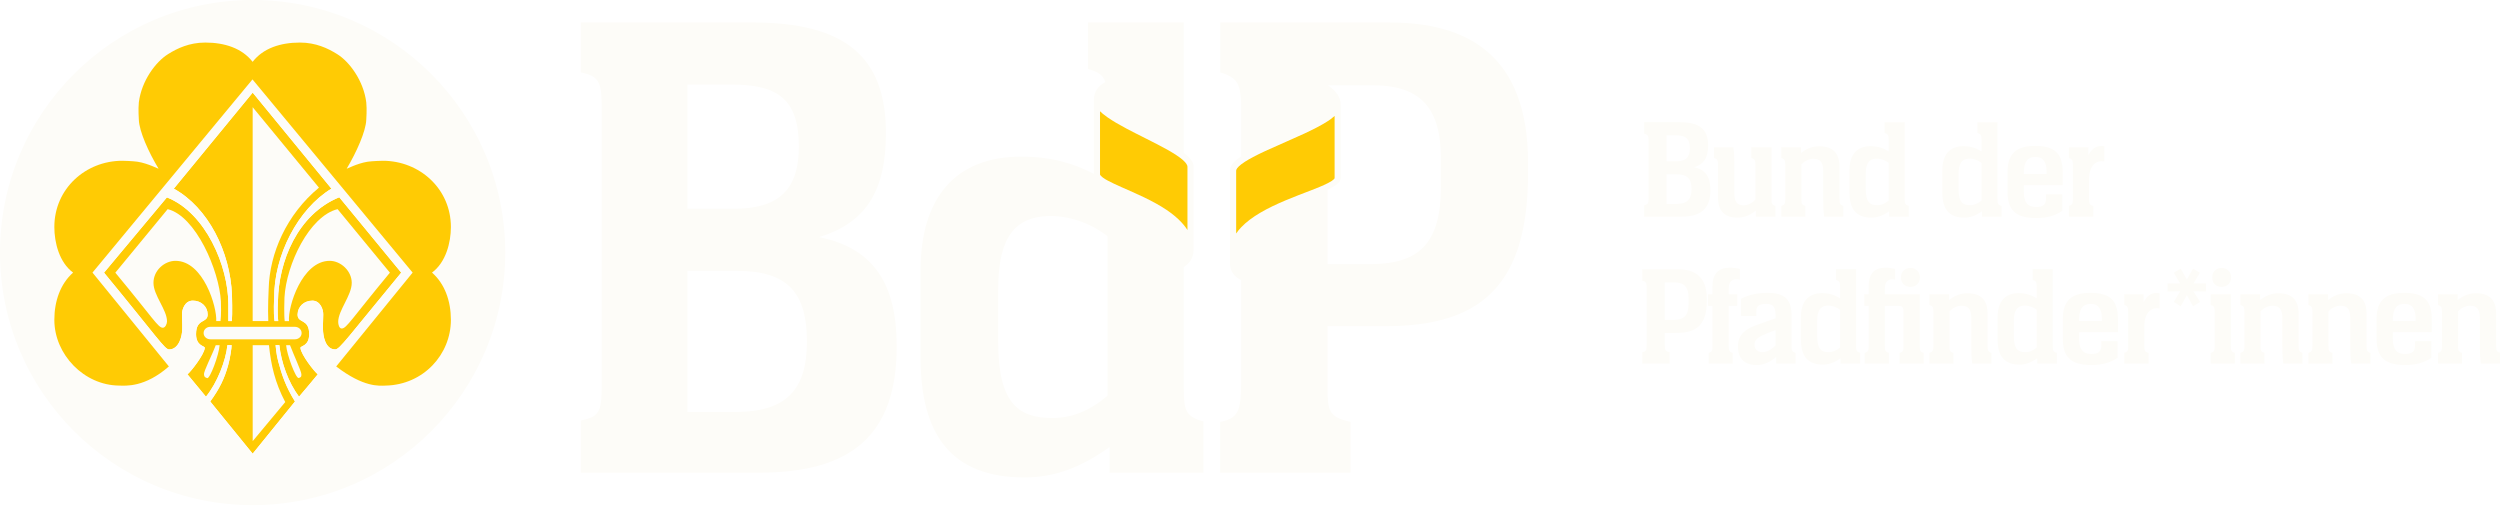
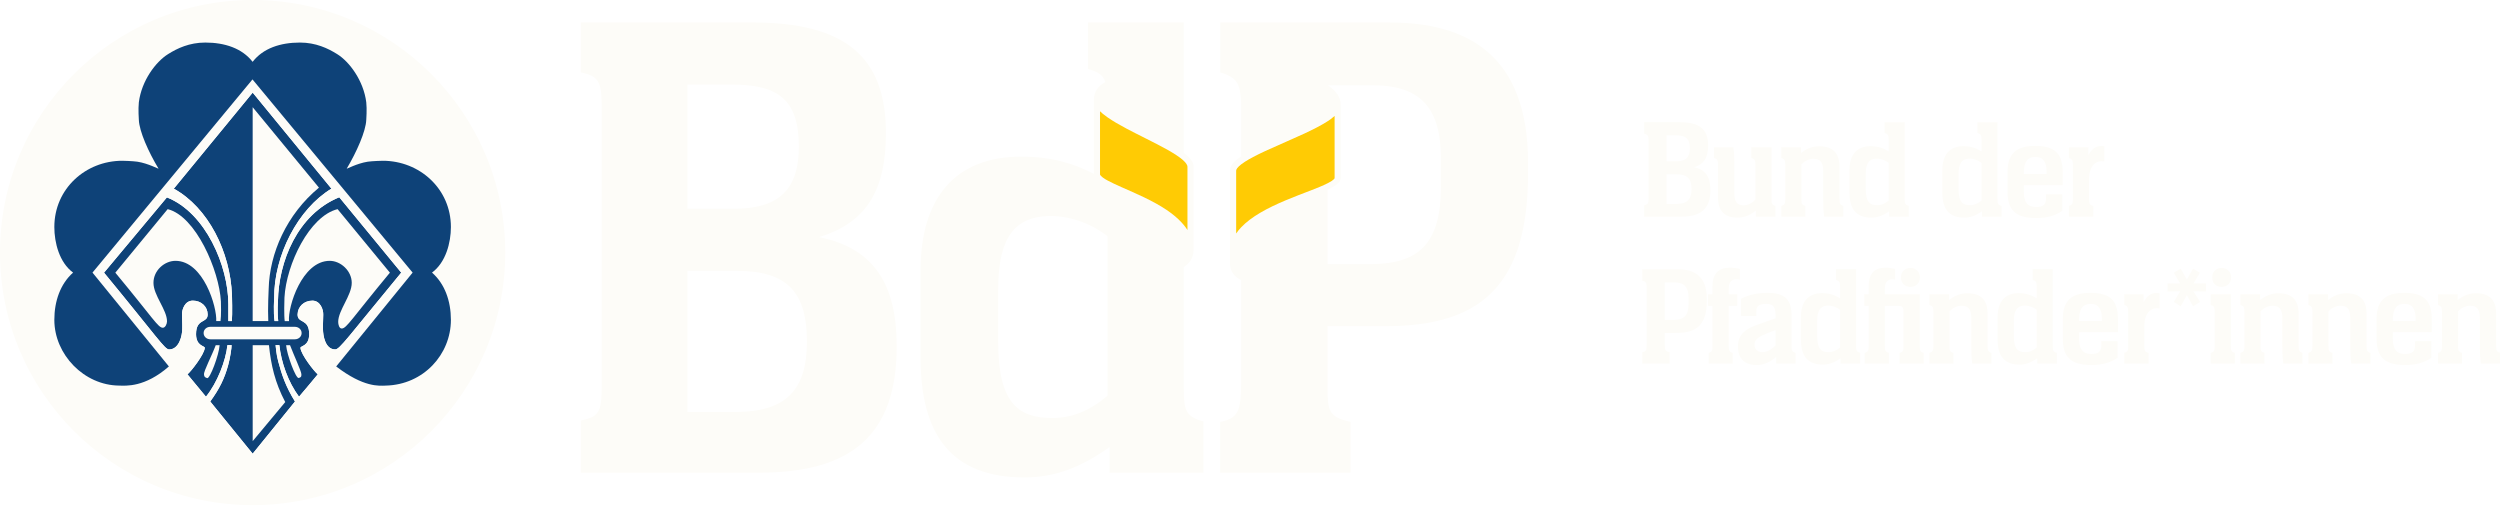
<svg xmlns="http://www.w3.org/2000/svg" xml:space="preserve" viewBox="0 0 1633 330">
-   <path fill="#ffcb04" d="M210.968 214.842c0-.762-.078-3.06.168-9.182.168-3.487-1.963-9.273-7.052-9.273-5.45 0-9.609 3.836-9.7 9.015-.09 6.121 7.57 2.376 7.57 12.837 0 8.072-5.787 7.568-5.696 9.002.335 4.43 9.273 15.743 11.313 17.267-1.2 1.615-12.256 14.62-12.256 14.62-7.142-9.609-11.65-22.524-12.838-33.67h-2.467s.504 6.29 1.705 10.54c2.377 8.937 4.934 16.492 10.965 26.269l-27.638 34.096-27.716-34.096c6.031-8.33 9.26-14.866 11.727-23.803 1.188-4.171 2.299-11.404 2.221-13.005h-2.725c-1.02 9.944-6.548 24.5-14.026 33.67 0 0-10.797-13.006-12.075-14.62 2.053-1.537 10.965-12.838 11.313-17.268.09-1.447-5.695-1.02-5.695-9.002 0-10.552 7.659-6.793 7.581-12.928-.09-5.101-4.249-8.937-9.7-8.937-5.114 0-7.232 5.695-7.064 9.273.259 6.122.168 8.42.168 9.092 0 4.688-2.13 13.522-8.588 13.522-2.893 0-7.569-7.736-42.517-50.162l41.07-49.168c25.43 10.048 40.14 45.074 40.14 69.82v10.964h2.3c.425-4.34.077-16.919.077-16.919-1.111-28.322-15.473-57.149-38.01-69.56l51.532-62.755 51.44 62.755c-21.942 13.263-37.582 43.627-37.414 71.51 0 0-.595 9.351.258 14.97h2.39c-.685-6.213-.169-13.02-.169-13.02.414-25.597 12.58-56.632 40.05-67.855l40.476 49.245c-34.948 42.336-40.218 50.162-43.124 50.162-6.457 0-7.994-8.834-7.994-13.431v.025z" />
+   <path fill="#0e4278" d="M210.968 214.842c0-.762-.078-3.06.168-9.182.168-3.487-1.963-9.273-7.052-9.273-5.45 0-9.609 3.836-9.7 9.015-.09 6.121 7.57 2.376 7.57 12.837 0 8.072-5.787 7.568-5.696 9.002.335 4.43 9.273 15.743 11.313 17.267-1.2 1.615-12.256 14.62-12.256 14.62-7.142-9.609-11.65-22.524-12.838-33.67h-2.467s.504 6.29 1.705 10.54c2.377 8.937 4.934 16.492 10.965 26.269l-27.638 34.096-27.716-34.096c6.031-8.33 9.26-14.866 11.727-23.803 1.188-4.171 2.299-11.404 2.221-13.005h-2.725c-1.02 9.944-6.548 24.5-14.026 33.67 0 0-10.797-13.006-12.075-14.62 2.053-1.537 10.965-12.838 11.313-17.268.09-1.447-5.695-1.02-5.695-9.002 0-10.552 7.659-6.793 7.581-12.928-.09-5.101-4.249-8.937-9.7-8.937-5.114 0-7.232 5.695-7.064 9.273.259 6.122.168 8.42.168 9.092 0 4.688-2.13 13.522-8.588 13.522-2.893 0-7.569-7.736-42.517-50.162l41.07-49.168c25.43 10.048 40.14 45.074 40.14 69.82v10.964h2.3c.425-4.34.077-16.919.077-16.919-1.111-28.322-15.473-57.149-38.01-69.56l51.532-62.755 51.44 62.755c-21.942 13.263-37.582 43.627-37.414 71.51 0 0-.595 9.351.258 14.97h2.39c-.685-6.213-.169-13.02-.169-13.02.414-25.597 12.58-56.632 40.05-67.855l40.476 49.245c-34.948 42.336-40.218 50.162-43.124 50.162-6.457 0-7.994-8.834-7.994-13.431v.025z" />
  <path fill="#fdfcf8" d="M165.055 0C73.887 0 0 73.9 0 164.977c0 91.078 73.887 164.978 165.055 164.978 91.167 0 164.964-73.9 164.964-164.978C330.02 73.9 256.132 0 165.055 0zm45.913 214.842c0-.762-.078-3.06.168-9.182.168-3.487-1.963-9.273-7.052-9.273-5.45 0-9.609 3.836-9.7 9.015-.09 6.121 7.57 2.376 7.57 12.837 0 8.072-5.787 7.568-5.696 9.002.335 4.43 9.273 15.743 11.313 17.267-1.2 1.615-12.256 14.62-12.256 14.62-7.142-9.609-11.65-22.524-12.838-33.67h-2.467s.504 6.29 1.705 10.54c2.377 8.937 4.934 16.492 10.965 26.269l-27.638 34.096-27.716-34.096c6.031-8.33 9.26-14.866 11.727-23.803 1.188-4.171 2.299-11.404 2.221-13.005h-2.725c-1.02 9.944-6.548 24.5-14.026 33.67 0 0-10.797-13.006-12.075-14.62 2.053-1.537 10.965-12.838 11.313-17.268.09-1.447-5.695-1.02-5.695-9.002 0-10.552 7.659-6.793 7.581-12.928-.09-5.101-4.249-8.937-9.7-8.937-5.114 0-7.232 5.695-7.064 9.273.259 6.122.168 8.42.168 9.092 0 4.688-2.13 13.522-8.588 13.522-2.893 0-7.569-7.736-42.517-50.162l41.07-49.168c25.43 10.048 40.14 45.074 40.14 69.82v10.964h2.3c.425-4.34.077-16.919.077-16.919-1.111-28.322-15.473-57.149-38.01-69.56l51.532-62.755 51.44 62.755c-21.942 13.263-37.582 43.627-37.414 71.51 0 0-.595 9.351.258 14.97h2.39c-.685-6.213-.169-13.02-.169-13.02.414-25.597 12.58-56.632 40.05-67.855l40.476 49.245c-34.948 42.336-40.218 50.162-43.124 50.162-6.457 0-7.994-8.834-7.994-13.431v.025zm41.16 37.08c-4.43.168-14.542 1.265-32.494-12.502l49.93-61.308-104.6-126.194L60.455 178.112l49.904 61.308c-15.73 13.767-28.051 12.592-32.481 12.502-22.873-.168-42.349-20.251-42.349-42.943 0-12.321 4.004-23.557 12.244-30.867-9.002-6.638-12.244-19.554-12.244-29.77 0-25.08 20.496-43.278 44.39-43.278.761 0 6.728.168 9.776.594 7.233 1.098 14.207 5.011 13.87 4.508-6.47-10.72-12.591-24.32-12.837-31.888 0 0-.503-6.974 0-11.391 1.783-14.207 11.133-26.528 19.05-31.461 6.031-3.823 14.026-7.581 24.32-7.581 12.76 0 24.073 3.745 30.957 12.592 6.806-8.834 18.12-12.592 30.867-12.592 10.37 0 18.288 3.745 24.41 7.58 7.916 4.934 17.176 17.255 18.959 31.462.516 4.417 0 11.391 0 11.391-.259 7.568-6.38 21.168-12.747 31.888-.35.516 6.547-3.397 13.767-4.508 3.06-.426 9.092-.594 9.777-.594 23.906 0 44.48 18.197 44.48 43.279 0 10.203-3.32 23.13-12.335 29.769 8.33 7.31 12.334 18.546 12.334 30.867 0 22.705-18.03 42.349-42.439 42.943z" />
  <path fill="#fdfcf8" d="M137.416 213.473c-2.466 0-4.417 1.783-4.417 4.082s1.964 4.08 4.417 4.08h55.187c2.466 0 4.417-1.781 4.417-4.08 0-2.3-1.964-4.082-4.417-4.082h-55.187z" />
  <path fill="#fdfcf8" d="M175.503 188.56c.594-23.053 11.65-48.47 32.83-65.996l-43.291-52.551v139.715h10.203c-.426-7.736.258-21.168.258-21.168z" />
  <path fill="#fdfcf8" d="M165.055 225.472v62.677l21.258-25.52c-6.729-12.838-9.273-24.062-10.63-37.157h-10.628z" />
  <path fill="#fdfcf8" d="M141.24 209.741h2.802c.504-3.578.336-11.055.258-12.838-1.11-20.238-16.415-55.78-34.78-60.287l-34.186 41.496c25.171 30.35 27.896 35.968 31.047 35.968 1.615 0 2.713-2.557 2.713-4.158 0-7.581-8.847-16.932-8.847-25.172 0-8.24 7.323-14.374 14.374-14.374 18.275 0 27.212 30.273 26.618 39.378v-.013z" />
  <path fill="#fdfcf8" d="m254.686 178.112-34.174-41.496c-18.365 4.507-33.502 35.968-34.703 57.743-.09 1.782-.348 11.817.168 15.395h2.803c-.866-9.183 8.42-39.378 26.605-39.378 7.142 0 14.374 6.548 14.374 14.374 0 8.253-8.846 17.94-8.846 25.508 0 1.614.607 4.326 2.298 4.326 3.152 0 6.303-6.122 31.462-36.472h.013z" />
  <path fill="#fdfcf8" d="M133.258 244.612c.168 1.188.168 1.782 2.04 2.376 1.783.762 7.736-15.136 8.163-21.516h-2.545c-2.647 7.129-7.917 16.905-7.658 19.127v.013z" />
  <path fill="#fdfcf8" d="M186.894 225.472c.517 6.38 6.303 21.762 8.175 21.439 2.041-.517 1.783-1.46 1.783-2.558-.168-2.208-4.676-11.74-7.4-18.869h-2.558v-.012z" />
  <path fill="#fdfcf8" d="M907.725 14.684h-110.67v32.598c11.456 3.384 13.238 8.033 13.664 20.393v34.509c-.193.13-.387.245-.58.375-2.455 1.691-4.418 3.332-5.606 5.23-.646.995-1.085 2.131-1.085 3.384v61.192c0 4.96 2.854 8.304 7.258 10.642v66.228c0 18.081-1.317 24.1-13.664 26.321v33.205h85.11v-33.205c-14.103-3.1-15.007-7.064-15.007-22.485v-39.985h37.48c61.747 0 93.505-25.559 93.505-100.066v-6.6c0-71.007-40.14-91.723-90.405-91.723v-.013zm-51.893 109.572c-9.867 3.823-22.37 8.382-32.714 14.49-4.727 2.79-9.015 5.903-12.399 9.48a31.754 31.754 0 0 0-3.267 4.017v-41.07c0-.323.142-.878.736-1.666.53-.698 1.408-1.524 2.531-2.39.104-.077.194-.154.297-.232 2.545-1.924 6.316-4.055 10.746-6.25.452-.22.943-.453 1.407-.685.724-.349 1.434-.698 2.183-1.046a241.8 241.8 0 0 1 2.544-1.176c7.659-3.513 16.338-7.155 24.152-10.784 5.721-2.673 10.965-5.334 15.097-7.994a44.24 44.24 0 0 0 1.99-1.356 30.465 30.465 0 0 0 2.634-2.131v40.682l-.065.142c-.09.142-.258.375-.58.672-.647.607-1.757 1.343-3.217 2.105-.245.13-.503.271-.762.4-2.854 1.473-6.832 3.061-11.326 4.805l.013-.013zm85.394-2.428c0 37.48-14.542 50.265-44.957 50.705h-29.124v-48.626a35.02 35.02 0 0 0 1.705-.826c2.48-1.253 4.378-2.39 5.696-3.914.697-.813 1.252-1.834 1.252-3.06v-47.67a1.64 1.64 0 0 0-.064-.44c-.09-2.272-.8-4.352-2.04-6.237-1.499-2.247-3.681-4.236-6.33-6.057h29.331c32.185 0 44.518 15.86 44.518 48.044v18.08h.013z" />
  <path fill="#fdfcf8" d="M773.24 254.091v-79.673c1.86-1.2 3.435-2.66 4.585-4.468 1.059-1.731 1.679-3.733 1.808-6.019.026-.129.038-.271.038-.4v-.271c0-.078.013-.155.013-.233v-22.756s0-.052-.013-.09v-31.307c0-1.201-.348-2.338-.93-3.358-1.084-1.898-2.828-3.616-5.05-5.347-.141-.116-.296-.22-.451-.336V14.684h-62.6v30.377c6.82 1.924 9.906 3.99 11.378 8.536-2.234 1.214-4.12 2.713-5.45 4.637-1.278 1.873-1.989 4.094-2.027 6.677 0 .078-.026.155-.026.233v48.418c-13.277-6.87-27.755-11.249-47.502-11.249-43.227 0-65.686 27.316-65.686 74.042v57.46c0 49.826 19.837 78.046 67.882 78.046 19.837 0 37.04-6.626 55.56-19.864v16.764h61.282V275.26c-11.455-3.1-12.798-7.064-12.798-21.18l-.013.012zm-49.8 4.404c-11.482 9.7-22.925 14.543-36.163 14.543-22.06 0-35.284-9.7-35.284-49.8v-33.205c0-29.537 7.064-48.923 34.406-48.923 13.664 0 27.78 5.722 37.04 13.238v104.16-.013zm38.654-121.324c-9.286-6.25-20.51-10.926-29.33-14.84-3.642-1.614-6.845-3.086-9.325-4.442a47.22 47.22 0 0 1-1.485-.84c-1.292-.788-2.247-1.524-2.803-2.13a2.86 2.86 0 0 1-.53-.698l-.09-.297V72.66a32.394 32.394 0 0 0 1.925 1.744c.89.736 1.885 1.46 2.918 2.195 3.513 2.454 7.762 4.908 12.386 7.362 8.537 4.533 18.223 9.092 25.934 13.38.387.22.787.439 1.175.646 3.978 2.247 7.336 4.417 9.609 6.367.27.232.516.465.749.697.749.723 1.356 1.395 1.73 1.99.53.813.698 1.407.698 1.833v41.406a33.189 33.189 0 0 0-2.428-3.332 45.634 45.634 0 0 0-1.498-1.705c-2.764-2.97-6.058-5.644-9.648-8.072h.013z" />
  <path fill="#fdfcf8" d="M449.045 176.95h32.623c33.063 0 45.423 14.542 45.423 46.3 0 31.758-14.103 45.397-44.983 45.836h-33.063V176.95zm0-40.58V55.25h29.098c30.001 0 43.666 9.7 43.666 40.541 0 27.341-12.36 40.566-42.35 40.566h-30.401l-.013.013zM379.38 308.761h116.404c59.964 0 89.94-24.242 89.94-82.463 0-39.223-13.664-63.904-50.704-71.42 30.44-9.26 43.666-29.963 43.666-67.908 0-49.8-26.463-72.299-87.306-72.299H379.394V47.27c12.36 2.635 13.664 6.6 13.664 24.242v179.377c0 18.082-1.317 21.181-13.664 23.803v34.057l-.013.013z" />
  <path fill="#fdfcf8" d="M1592.496 237.508h15.718v-7.038c-2.312-.646-2.596-1.46-2.596-4.417v-22.666c1.485-1.666 4.443-3.681 7.684-3.681 4.611 0 6.548 2.221 6.548 8.033v18.314c0 4.96.117 7.478.672 11.455h12.476v-7.038c-2.131-.646-2.506-1.46-2.506-4.417v-20.91c0-5.992-1.666-13.586-13.108-13.586-4.999 0-8.886 1.872-12.011 4.442v-3.797h-12.851v7.039c2.221.646 2.48 1.485 2.57 4.352v22.46c0 2.944-.349 3.771-2.57 4.417v7.038h-.026zm-29.498-27.806v-.852c0-6.664 2.131-10.345 7.594-10.345 5.463 0 7.22 3.771 7.297 9.518v1.666H1563l-.001.013zm25.443 7.297v-7.775c0-11.094-3.242-17.939-17.94-17.939-12.76 0-18.106 5.347-18.106 17.087v12.85c0 11.095 4.326 17.203 18.572 17.203 7.478 0 12.476-1.575 17.177-4.727v-10.81h-10.63v3.036c0 3.797-2.13 5.282-6.547 5.282-5.631 0-7.969-3.332-7.969-9.816v-4.417h25.443V217zm-80.616 20.51h15.717v-7.04c-2.311-.645-2.57-1.459-2.57-4.416v-22.666c1.46-1.666 4.443-3.681 7.659-3.681 4.65 0 6.574 2.221 6.574 8.033v18.314c0 4.96.09 7.478.646 11.455h12.476v-7.038c-2.106-.646-2.48-1.46-2.48-4.417v-20.91c0-5.992-1.666-13.586-13.109-13.586-4.998 0-8.886 1.872-12.037 4.442v-3.797h-12.85v7.039c2.221.646 2.518 1.485 2.596 4.352v22.46c0 2.944-.375 3.771-2.596 4.417v7.038h-.026zm-44.377 0h15.718v-7.04c-2.312-.645-2.57-1.459-2.57-4.416v-22.666c1.46-1.666 4.443-3.681 7.659-3.681 4.65 0 6.573 2.221 6.573 8.033v18.314c0 4.96.09 7.478.646 11.455h12.476v-7.038c-2.105-.646-2.48-1.46-2.48-4.417v-20.91c0-5.992-1.666-13.586-13.108-13.586-4.998 0-8.886 1.872-12.037 4.442v-3.797h-12.85v7.039c2.22.646 2.518 1.485 2.595 4.352v22.46c0 2.944-.374 3.771-2.596 4.417v7.038h-.026zm-19.398 0h15.718v-7.04c-2.312-.645-2.596-1.459-2.596-4.416v-33.85h-13.11v7.038c2.222.646 2.597 1.485 2.597 4.443v22.369c0 2.944-.375 3.771-2.596 4.417v7.038h-.013zm13.328-56.375c0-3.616-2.686-6.109-6.186-6.109s-6.186 2.48-6.186 6.109c0 3.887 2.57 6.277 6.186 6.277s6.186-2.519 6.186-6.277m-69.819 56.374h15.886v-7.038c-2.506-.53-2.777-1.46-2.777-4.417v-13.406c0-7.685 3.978-11.365 8.033-11.365.762 0 1.201.09 1.963.18v-9.905c-.852-.181-1.407-.181-2.04-.181-4.353 0-6.923 3.035-8.408 6.109v-5.283h-12.644v7.039c2.222.646 2.48 1.485 2.57 4.443v22.369c0 2.944-.348 3.771-2.57 4.417v7.038h-.013zm-29.498-27.806v-.852c0-6.664 2.131-10.345 7.594-10.345 5.463 0 7.181 3.771 7.297 9.518v1.666h-14.89v.013zm25.404 7.297v-7.775c0-11.094-3.216-17.939-17.9-17.939-12.76 0-18.133 5.347-18.133 17.087v12.85c0 11.095 4.353 17.203 18.572 17.203 7.504 0 12.502-1.575 17.203-4.727v-10.81h-10.63v3.036c0 3.797-2.13 5.282-6.573 5.282-5.644 0-7.943-3.332-7.943-9.816v-4.417h25.417l-.013.026zm-53.042-14.594v24.565c-2.39 2.04-4.792 3.06-7.568 3.06-4.65 0-7.414-2.04-7.414-10.46v-9.7c0-6.186 1.486-10.254 7.22-10.254 2.867 0 5.838 1.2 7.775 2.776m10.448-26.54h-13.147v7.038c2.311.646 2.596 1.46 2.686 4.353v7.659c-3.332-2.015-6.742-3.423-11.83-3.423-9.054 0-13.755 5.721-13.755 15.537v14.775c0 10.461 4.146 16.363 14.22 16.363 4.145 0 7.775-1.369 11.65-4.146v3.5h12.824v-7.038c-2.39-.646-2.66-1.46-2.66-4.417v-50.214l.012.013zm-80.616 61.656h15.718v-7.038c-2.312-.646-2.57-1.46-2.57-4.417v-22.666c1.46-1.666 4.442-3.681 7.658-3.681 4.65 0 6.574 2.221 6.574 8.033v18.314c0 4.96.09 7.478.646 11.455h12.476v-7.038c-2.105-.646-2.48-1.46-2.48-4.417v-20.91c0-5.992-1.666-13.586-13.109-13.586-4.998 0-8.885 1.872-12.037 4.442v-3.797h-12.85v7.039c2.221.646 2.505 1.485 2.596 4.352v22.46c0 2.944-.375 3.771-2.596 4.417v7.038h-.026zm-6.2-56.374c0-3.616-2.57-6.109-6.185-6.109-3.617 0-6.187 2.48-6.187 6.109 0 3.887 2.596 6.277 6.187 6.277 3.59 0 6.186-2.519 6.186-6.277m-.09 11.068h-22.809v-3.68c0-3.423 1.201-5.812 4.611-6.11.736 0 1.757.091 2.131.298v-7.039c-2.312-.555-3.978-.814-6.109-.814-9.053 0-11.184 5.515-11.184 12.567v4.791h-2.867v7.594h2.867v26.257c0 2.944-.297 3.77-2.596 4.417v7.038h15.808v-7.038c-2.312-.646-2.57-1.46-2.66-4.417v-26.257h8.588c3.035 0 3.59.814 3.59 4.443v21.814c0 2.944-.258 3.77-2.57 4.417v7.038h15.808v-7.038c-2.312-.646-2.596-1.46-2.596-4.417v-33.85l-.013-.014zm-52.023 10.203v24.565c-2.428 2.04-4.817 3.06-7.594 3.06-4.61 0-7.387-2.04-7.387-10.46v-9.7c0-6.186 1.485-10.254 7.22-10.254 2.867 0 5.811 1.2 7.774 2.776m10.423-26.54h-13.109v7.038c2.312.646 2.596 1.46 2.686 4.353v7.659c-3.332-2.015-6.741-3.423-11.83-3.423-9.053 0-13.78 5.721-13.78 15.537v14.775c0 10.461 4.171 16.363 14.258 16.363 4.146 0 7.736-1.369 11.624-4.146v3.5h12.85v-7.038c-2.39-.646-2.686-1.46-2.686-4.417v-50.214l-.013.013zm-52.578 39.752v9.984c-1.963 2.015-5.088 4.443-8.498 4.443-3.06 0-5.282-1.757-5.282-4.818 0-3.68 2.777-5.347 9.35-7.943l4.443-1.666h-.013zm-22.55-9.234h9.984v-2.983c0-3.423 1.55-4.882 6.548-4.882s6.018 2.777 6.018 8.033v1.369l-11.274 3.978c-7.853 2.686-13.316 6.315-13.316 14.258 0 7.943 4.055 12.295 12.386 12.295 4.817 0 8.963-2.221 12.592-5.282v4.352h12.644v-7.038c-2.222-.646-2.596-1.46-2.596-4.417v-19.8c0-10.422-4.146-14.955-15.718-14.955-7.18 0-11.92 1.292-17.267 3.797v11.275zm-21.18 31.138h15.718v-7.038c-2.312-.646-2.596-1.46-2.596-4.417v-26.257h5.553v-7.594h-5.553v-3.68c0-4.262 1.782-6.11 5.282-6.11.814 0 1.46.091 2.015.298v-7.039a27.825 27.825 0 0 0-6.626-.814c-6.741 0-11.275 3.423-11.275 12.011v5.347h-2.893v7.594h2.893v26.257c0 2.944-.297 3.77-2.505 4.417v7.038l-.013-.013zm-28.659-53.042h6.2c6.741 0 9.35 3.332 9.35 10.074v3.771c0 7.853-3.06 10.539-9.44 10.63h-6.11v-24.475zm-14.684 53.042h17.849v-7.477c-2.984-.646-3.152-1.486-3.152-4.727v-7.853h7.853c12.94 0 19.605-5.347 19.605-20.974v-1.369c0-14.89-8.408-19.243-18.96-19.243h-23.195v7.503c2.312.465 2.777 1.292 2.867 3.888v37.802c0 3.797-.258 4.534-2.867 4.998v7.478-.026z" />
  <path fill="#fdfcf8" d="M1351.423 141.51h15.898v-7.012c-2.48-.556-2.75-1.486-2.75-4.443v-13.406c0-7.685 3.977-11.365 8.033-11.365.736 0 1.2.09 1.924.18V95.56c-.814-.181-1.369-.181-2.015-.181-4.352 0-6.948 3.035-8.407 6.109v-5.283h-12.683v7.04c2.221.645 2.505 1.484 2.596 4.442v22.369c0 2.944-.375 3.771-2.596 4.443v7.012zm-29.46-27.806v-.852c0-6.664 2.132-10.345 7.569-10.345 5.437 0 7.22 3.771 7.297 9.518v1.666h-14.865v.013zm25.417 7.31v-7.775c0-11.094-3.241-17.939-17.939-17.939-12.76 0-18.107 5.347-18.107 17.087v12.85c0 11.095 4.353 17.203 18.572 17.203 7.478 0 12.476-1.575 17.177-4.727v-10.81h-10.603v3.036c0 3.797-2.13 5.282-6.574 5.282-5.644 0-7.942-3.332-7.942-9.816v-4.417h25.416v.026zm-53.055-14.607v24.565c-2.428 2.04-4.817 3.06-7.594 3.06-4.61 0-7.387-2.04-7.387-10.46v-9.7c0-6.186 1.485-10.254 7.22-10.254 2.866 0 5.811 1.2 7.774 2.776m10.423-26.54h-13.11v7.039c2.313.645 2.597 1.485 2.687 4.352v7.659c-3.332-2.015-6.742-3.423-11.83-3.423-9.054 0-13.78 5.721-13.78 15.537v14.775c0 10.461 4.145 16.363 14.219 16.363 4.172 0 7.775-1.369 11.65-4.145v3.5h12.85v-7.013c-2.39-.672-2.686-1.486-2.686-4.443V79.84v.013zm-71.072 26.553v24.565c-2.39 2.04-4.817 3.06-7.594 3.06-4.61 0-7.388-2.04-7.388-10.46v-9.7c0-6.186 1.486-10.254 7.22-10.254 2.867 0 5.812 1.2 7.775 2.776m10.448-26.54h-13.147v7.039c2.311.645 2.595 1.485 2.686 4.352v7.659c-3.332-2.015-6.742-3.423-11.83-3.423-9.054 0-13.78 5.721-13.78 15.537v14.775c0 10.461 4.17 16.363 14.257 16.363 4.146 0 7.737-1.369 11.624-4.145v3.5h12.85v-7.013c-2.389-.672-2.66-1.486-2.66-4.443V79.84v.013zm-80.616 61.657h15.718v-7.013c-2.312-.672-2.57-1.486-2.57-4.443v-22.666c1.459-1.666 4.417-3.681 7.658-3.681 4.61 0 6.574 2.221 6.574 8.033v18.314c0 4.96.09 7.478.646 11.456h12.476v-7.013c-2.131-.672-2.48-1.486-2.48-4.443v-20.91c0-5.992-1.666-13.586-13.147-13.586-4.96 0-8.847 1.872-12.012 4.442v-3.797h-12.85v7.04c2.221.645 2.505 1.484 2.596 4.351v22.46c0 2.944-.375 3.771-2.596 4.443v7.013h-.013zm-3.797 0v-7.013c-2.312-.672-2.57-1.486-2.57-4.353v-33.94h-13.238v7.038c2.312.646 2.686 1.485 2.686 4.443v22.73c-1.369 1.576-4.352 3.707-7.775 3.707-4.145 0-5.992-2.39-5.992-8.15v-18.378c0-4.998 0-7.387-.646-11.39h-12.592v7.038c2.312.646 2.596 1.485 2.596 4.443v21.349c0 7.658 3.332 13.108 12.566 13.108 5.166 0 8.886-1.924 12.127-4.61v3.978h12.838zm-71.175-27.626h6.845c6.922 0 9.518 3.035 9.518 9.7 0 6.664-2.944 9.518-9.44 9.608h-6.923v-19.308zm.013-8.498V88.391h6.109c6.276 0 9.144 2.014 9.144 8.498 0 5.721-2.596 8.498-8.886 8.498h-6.367zm-14.594 36.124h24.383c12.593 0 18.87-5.089 18.87-17.294 0-8.214-2.868-13.406-10.63-14.955 6.367-1.964 9.144-6.316 9.144-14.259 0-10.422-5.553-15.162-18.288-15.162h-23.48v7.504c2.597.555 2.868 1.369 2.868 5.088v36.602c0 3.797-.258 4.442-2.867 4.998v7.477z" />
  <path fill="#fdfcf8" d="m1424.044 190.265-8.214.13v-5.257h8.214l-4.145-6.974 4.507-2.687 4.055 7.104 4.017-7.104 4.507 2.687-4.236 6.974h8.214v5.256l-8.214-.129 4.327 6.974-4.585 2.829-4.017-7.246-4.055 7.246-4.507-2.829 4.145-6.974h-.013z" />
  <path fill="#ffcb04" d="M855.832 124.527c-9.867 3.823-22.37 8.382-32.714 14.49-4.727 2.79-9.015 5.903-12.399 9.48a31.754 31.754 0 0 0-3.267 4.017v-41.07c0-.323.142-.878.736-1.666.53-.697 1.408-1.524 2.531-2.39.104-.077.194-.154.297-.232 2.545-1.924 6.316-4.055 10.746-6.25.452-.22.943-.453 1.407-.685.724-.349 1.434-.697 2.183-1.046A241.8 241.8 0 0 1 827.896 98c7.659-3.513 16.338-7.155 24.152-10.785 5.721-2.673 10.965-5.334 15.097-7.994a44.24 44.24 0 0 0 1.99-1.356 30.465 30.465 0 0 0 2.634-2.131v40.682l-.065.143c-.09.142-.258.374-.58.671-.647.607-1.757 1.343-3.217 2.105-.245.13-.503.272-.762.4-2.854 1.473-6.832 3.062-11.326 4.805l.013-.013z" />
  <path fill="#ffcb04" d="M762.094 137.171c-9.286-6.25-20.51-10.926-29.33-14.84-3.642-1.614-6.845-3.086-9.325-4.442a47.22 47.22 0 0 1-1.485-.84c-1.292-.788-2.247-1.524-2.803-2.13a2.86 2.86 0 0 1-.53-.698l-.09-.297V72.66a32.394 32.394 0 0 0 1.925 1.744c.89.736 1.885 1.46 2.918 2.195 3.513 2.454 7.762 4.908 12.386 7.362 8.537 4.533 18.223 9.092 25.934 13.38.387.22.787.439 1.175.646 3.978 2.247 7.336 4.417 9.609 6.367.27.232.516.465.749.697.749.723 1.356 1.395 1.73 1.99.53.813.698 1.407.698 1.833v41.406a33.189 33.189 0 0 0-2.428-3.332 45.634 45.634 0 0 0-1.498-1.705c-2.764-2.97-6.058-5.644-9.648-8.072h.013z" />
-   <path fill="#ffcb04" d="M252.09 251.87c-4.43.168-14.543 1.266-32.495-12.502l49.93-61.308-104.6-126.193L60.418 178.06l49.904 61.308C94.59 253.136 82.269 251.96 77.839 251.87c-22.873-.168-42.349-20.25-42.349-42.943 0-12.32 4.004-23.557 12.244-30.867-9.002-6.638-12.244-19.553-12.244-29.77 0-25.08 20.497-43.278 44.39-43.278.762 0 6.728.168 9.776.595 7.233 1.097 14.207 5.01 13.871 4.507-6.47-10.72-12.592-24.32-12.837-31.888 0 0-.504-6.974 0-11.39 1.782-14.207 11.132-26.528 19.05-31.462 6.03-3.823 14.025-7.581 24.318-7.581 12.76 0 24.074 3.745 30.958 12.592 6.806-8.834 18.12-12.592 30.867-12.592 10.37 0 18.288 3.745 24.41 7.581 7.917 4.934 17.177 17.255 18.959 31.461.517 4.417 0 11.391 0 11.391-.258 7.569-6.38 21.168-12.747 31.888-.349.516 6.548-3.397 13.767-4.507 3.061-.427 9.093-.595 9.777-.595 23.906 0 44.48 18.198 44.48 43.279 0 10.203-3.32 23.13-12.334 29.77 8.33 7.31 12.334 18.545 12.334 30.866 0 22.705-18.03 42.349-42.44 42.943z" />
+   <path fill="#0e4278" d="M252.09 251.87c-4.43.168-14.543 1.266-32.495-12.502l49.93-61.308-104.6-126.193L60.418 178.06l49.904 61.308C94.59 253.136 82.269 251.96 77.839 251.87c-22.873-.168-42.349-20.25-42.349-42.943 0-12.32 4.004-23.557 12.244-30.867-9.002-6.638-12.244-19.553-12.244-29.77 0-25.08 20.497-43.278 44.39-43.278.762 0 6.728.168 9.776.595 7.233 1.097 14.207 5.01 13.871 4.507-6.47-10.72-12.592-24.32-12.837-31.888 0 0-.504-6.974 0-11.39 1.782-14.207 11.132-26.528 19.05-31.462 6.03-3.823 14.025-7.581 24.318-7.581 12.76 0 24.074 3.745 30.958 12.592 6.806-8.834 18.12-12.592 30.867-12.592 10.37 0 18.288 3.745 24.41 7.581 7.917 4.934 17.177 17.255 18.959 31.461.517 4.417 0 11.391 0 11.391-.258 7.569-6.38 21.168-12.747 31.888-.349.516 6.548-3.397 13.767-4.507 3.061-.427 9.093-.595 9.777-.595 23.906 0 44.48 18.198 44.48 43.279 0 10.203-3.32 23.13-12.334 29.77 8.33 7.31 12.334 18.545 12.334 30.866 0 22.705-18.03 42.349-42.44 42.943z" />
</svg>
